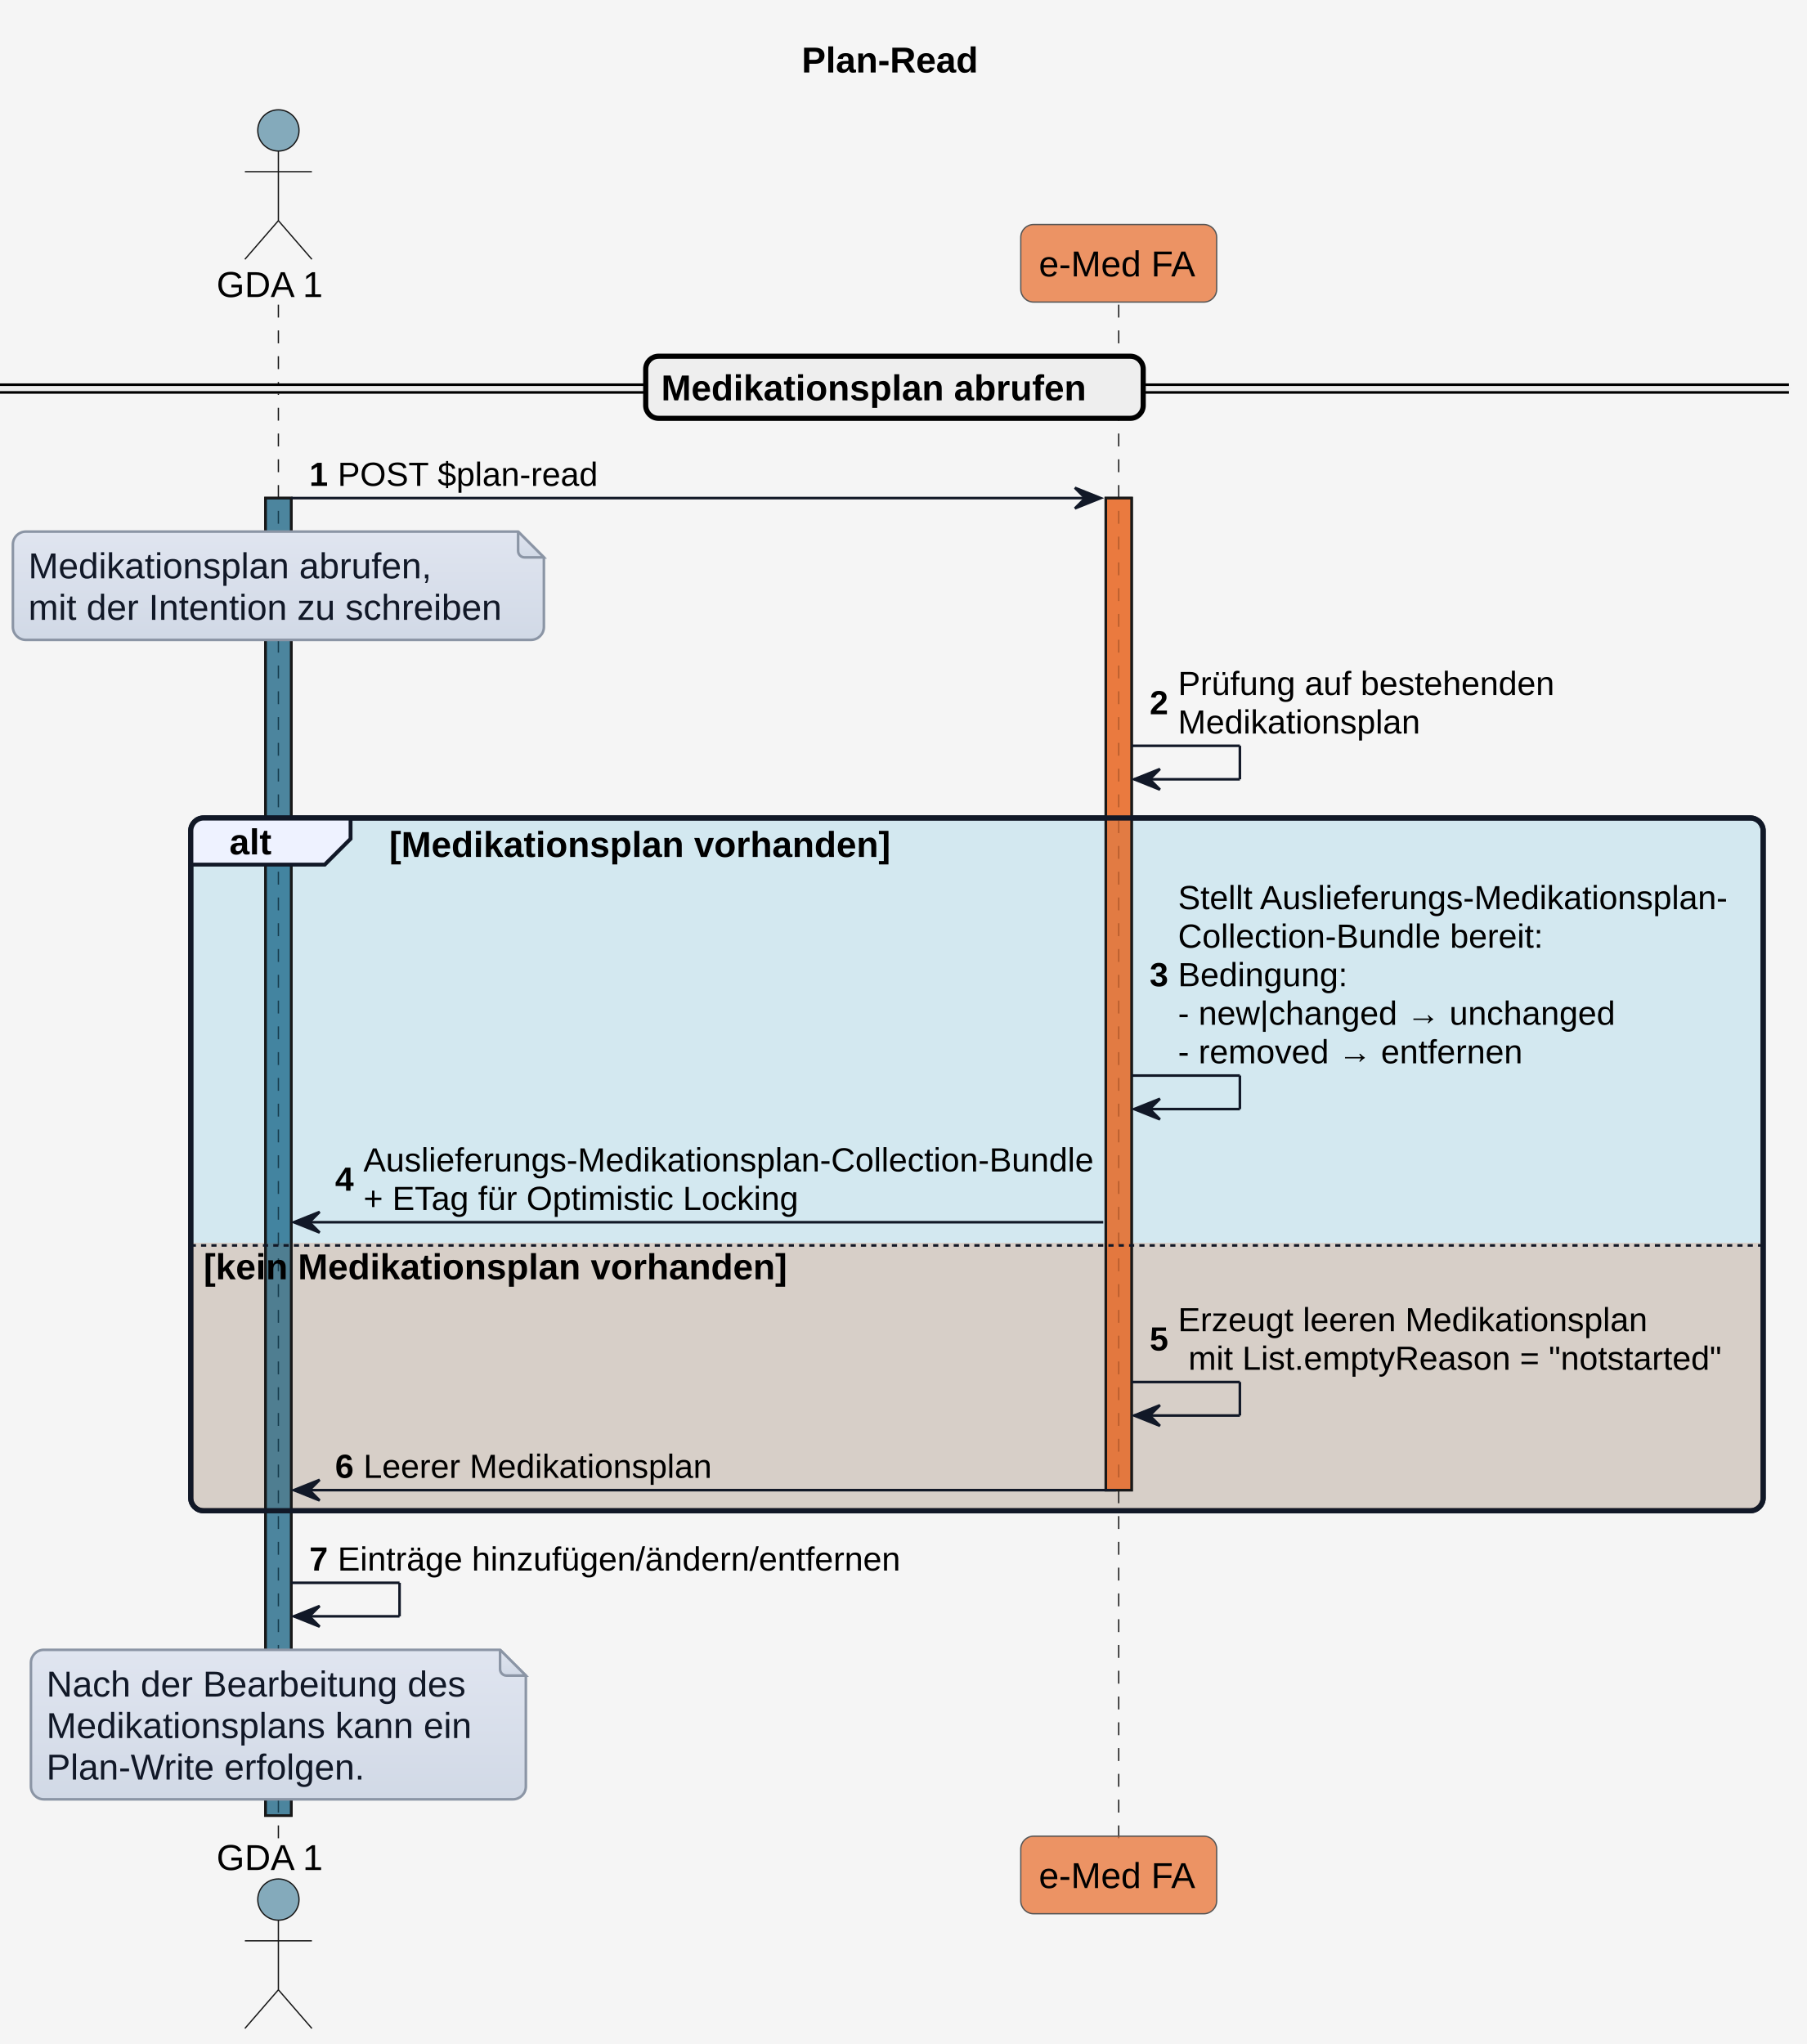
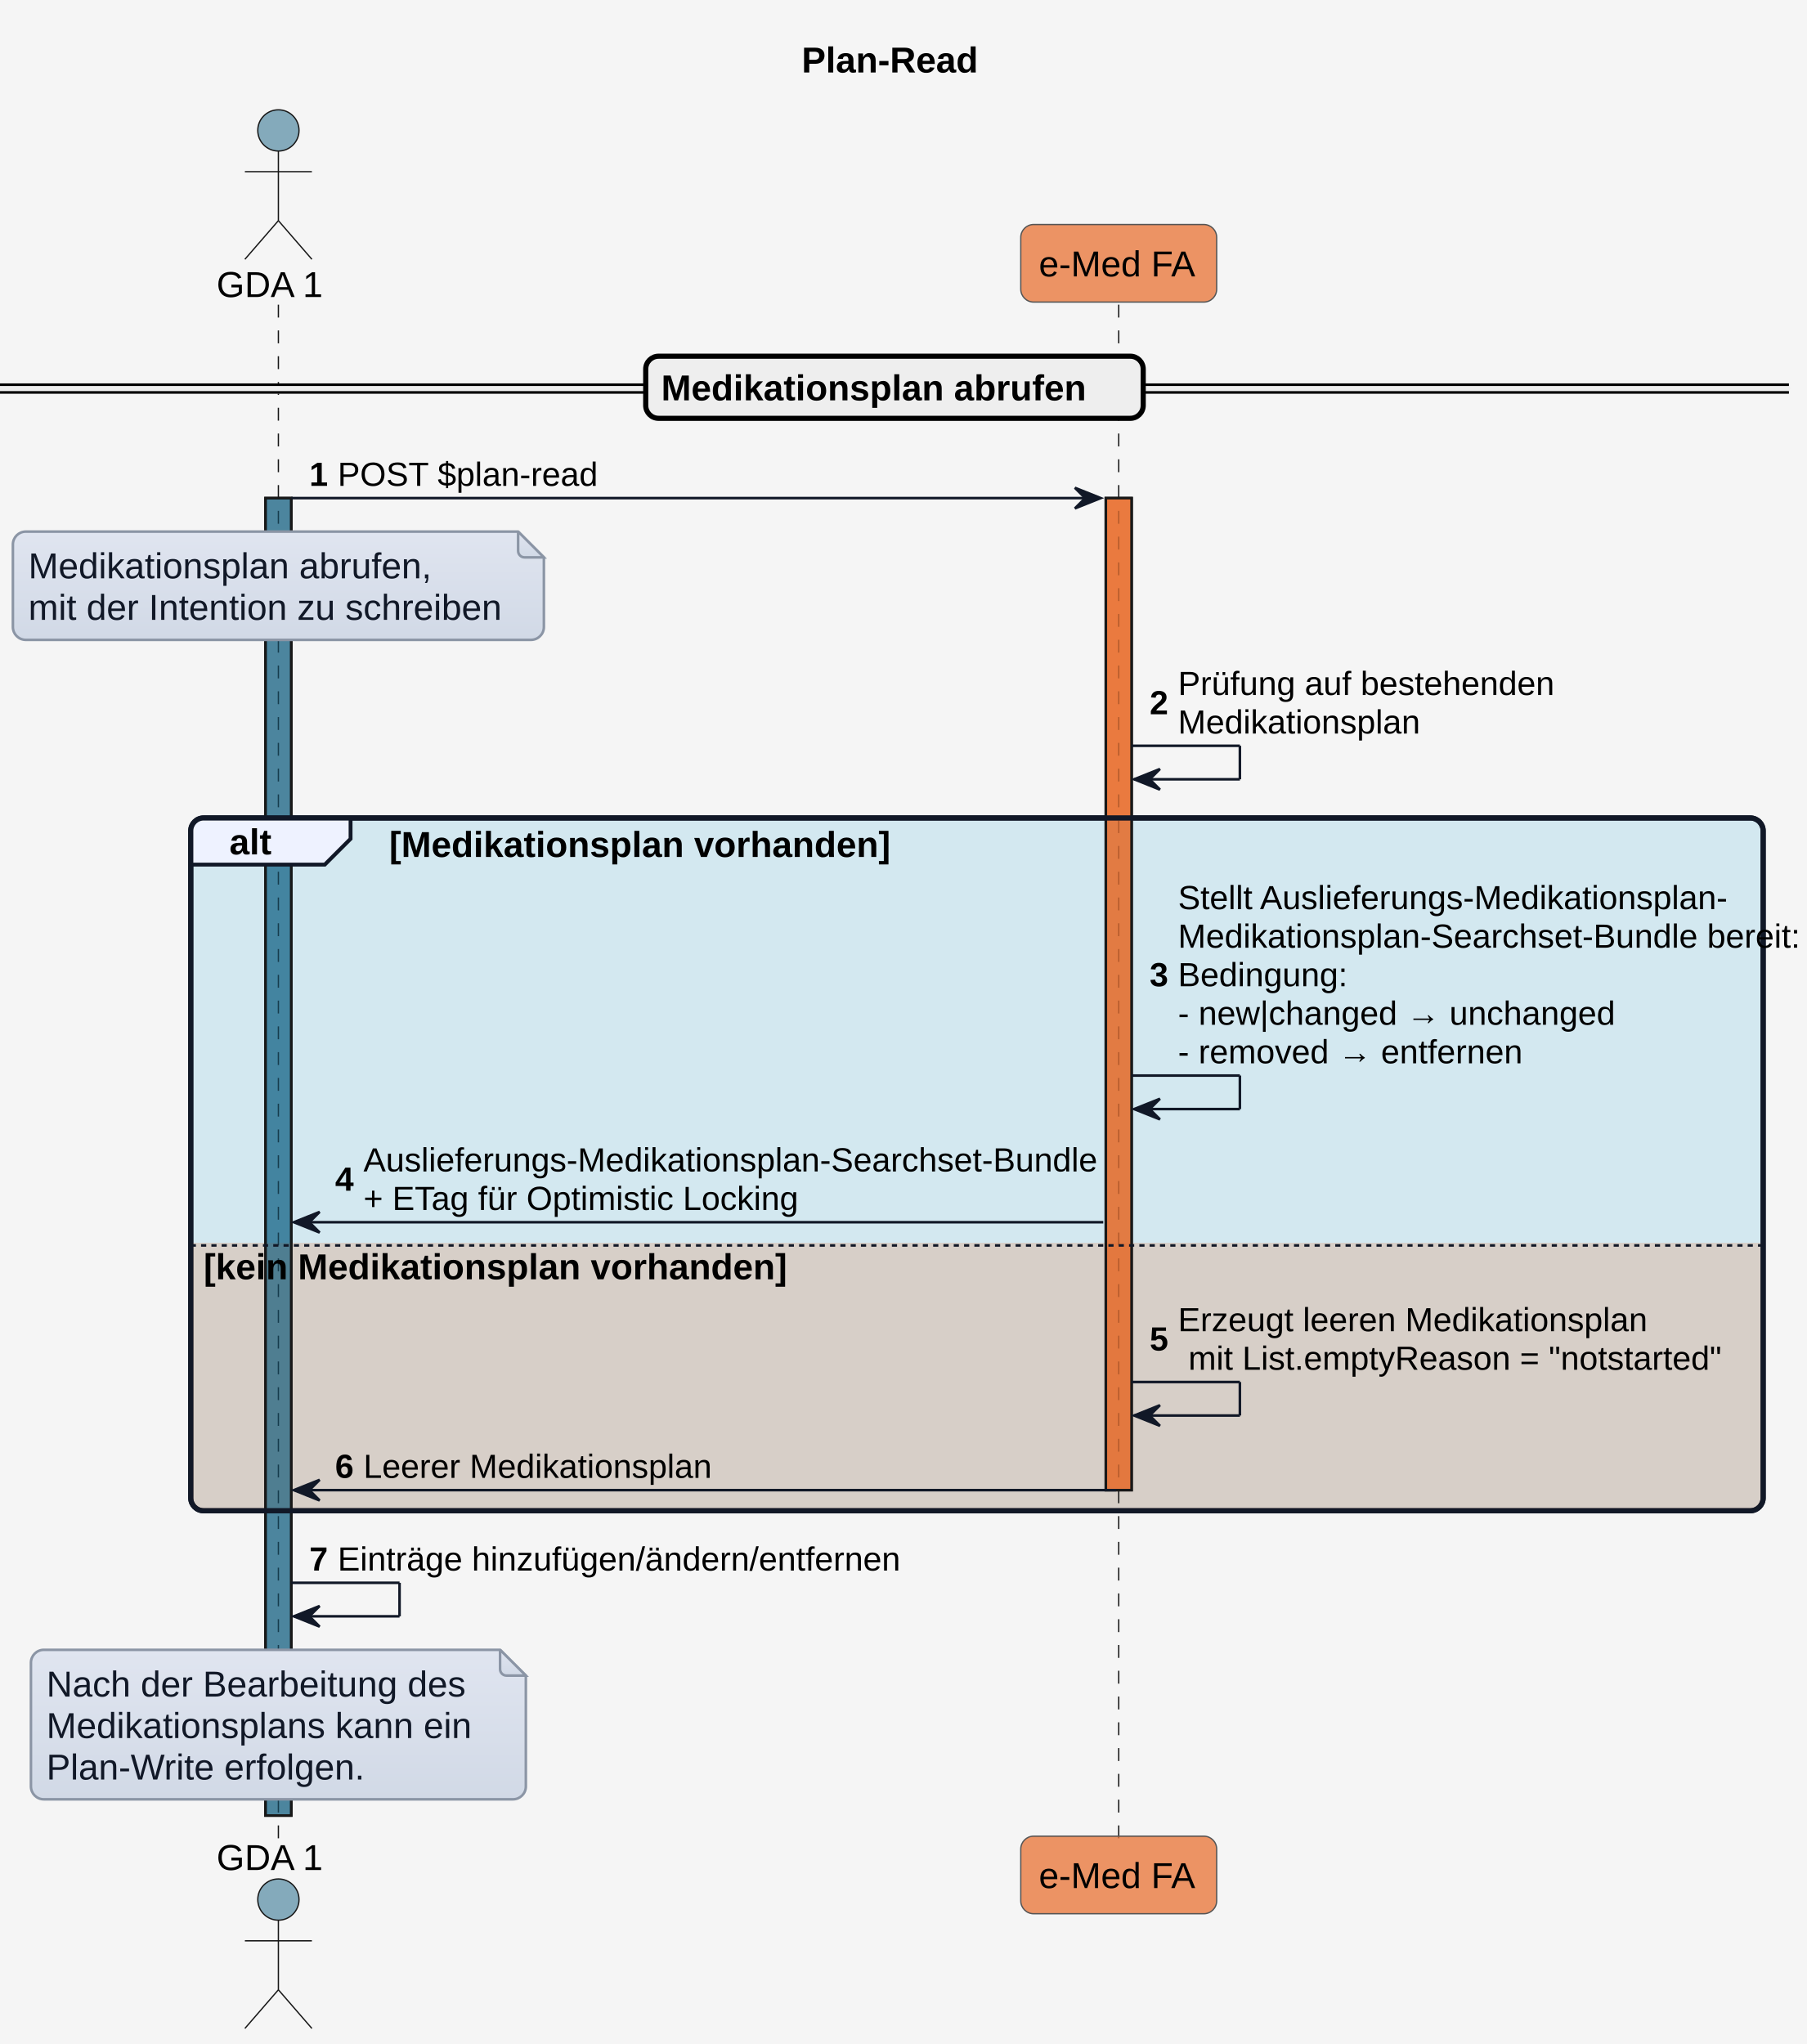
<svg xmlns="http://www.w3.org/2000/svg" contentStyleType="text/css" height="793px" preserveAspectRatio="none" style="width:701px;height:793px;background:#F5F5F5;" version="1.1" viewBox="0 0 701 793" width="701px" zoomAndPan="magnify">
  <defs>
    <linearGradient id="gzzx1odjhgbx80" x1="50%" x2="50%" y1="0%" y2="100%">
      <stop offset="0%" stop-color="#E0E5F0" />
      <stop offset="100%" stop-color="#D1D9E6" />
    </linearGradient>
  </defs>
  <g>
    <rect fill="#F5F5F5" height="793" style="stroke:none;stroke-width:1.0;" width="701" x="0" y="0" />
    <text fill="#000000" font-family="Arial" font-size="14" font-weight="bold" lengthAdjust="spacing" textLength="71" x="311" y="28.132">Plan-Read</text>
    <rect fill="#156082" fill-opacity="0.502" height="511.123" style="stroke:#181818;stroke-width:1.0;" width="10" x="103" y="193.245" />
    <rect fill="#E97232" fill-opacity="0.741" height="384.878" style="stroke:#181818;stroke-width:1.0;" width="10" x="429" y="193.245" />
    <rect fill="#0F9ED5" fill-opacity="0.145" height="268.783" rx="5" ry="5" style="stroke:#111827;stroke-width:2.0;" width="610" x="74" y="317.339" />
    <path d="M74,482.178 L684,482.178 L684,581.123 A5,5 0 0 1 679,586.123 L79,586.123 A5,5 0 0 1 74,581.123 L74,482.178 " fill="#E97132" fill-opacity="0.208" style="stroke:none;stroke-width:1.0;" />
    <line style="stroke:#181818;stroke-width:0.5;stroke-dasharray:5.0,5.0;" x1="108" x2="108" y1="118.197" y2="713.367" />
    <line style="stroke:#181818;stroke-width:0.5;stroke-dasharray:5.0,5.0;" x1="434" x2="434" y1="118.197" y2="713.367" />
    <text fill="#000000" font-family="Arial" font-size="14" lengthAdjust="spacing" textLength="42" x="84" y="115.231">GDA 1</text>
    <ellipse cx="108" cy="50.599" fill="#156082" fill-opacity="0.502" rx="8" ry="8" style="stroke:#181818;stroke-width:0.5;" />
    <path d="M108,58.599 L108,85.599 M95,66.599 L121,66.599 M108,85.599 L95,100.599 M108,85.599 L121,100.599 " fill="none" style="stroke:#181818;stroke-width:0.5;" />
    <text fill="#000000" font-family="Arial" font-size="14" lengthAdjust="spacing" textLength="42" x="84" y="725.499">GDA 1</text>
    <ellipse cx="108" cy="736.966" fill="#156082" fill-opacity="0.502" rx="8" ry="8" style="stroke:#181818;stroke-width:0.5;" />
    <path d="M108,744.966 L108,771.966 M95,752.966 L121,752.966 M108,771.966 L95,786.966 M108,771.966 L121,786.966 " fill="none" style="stroke:#181818;stroke-width:0.5;" />
    <rect fill="#E97232" fill-opacity="0.741" height="30.099" rx="5" ry="5" style="stroke:#555555;stroke-width:0.5;" width="76" x="396" y="87.099" />
    <text fill="#000000" font-family="Arial" font-size="14" lengthAdjust="spacing" textLength="62" x="403" y="107.231">e-Med FA</text>
    <rect fill="#E97232" fill-opacity="0.741" height="30.099" rx="5" ry="5" style="stroke:#555555;stroke-width:0.5;" width="76" x="396" y="712.367" />
    <text fill="#000000" font-family="Arial" font-size="14" lengthAdjust="spacing" textLength="62" x="403" y="732.499">e-Med FA</text>
    <rect fill="#156082" fill-opacity="0.502" height="511.123" style="stroke:#181818;stroke-width:1.0;" width="10" x="103" y="193.245" />
    <rect fill="#E97232" fill-opacity="0.741" height="384.878" style="stroke:#181818;stroke-width:1.0;" width="10" x="429" y="193.245" />
    <rect fill="#EEEEEE" height="3" rx="5" ry="5" style="stroke:#EEEEEE;stroke-width:1.0;" width="694" x="0" y="149.247" />
    <line style="stroke:#000000;stroke-width:1.0;" x1="0" x2="694" y1="149.247" y2="149.247" />
    <line style="stroke:#000000;stroke-width:1.0;" x1="0" x2="694" y1="152.247" y2="152.247" />
    <rect fill="#EEEEEE" height="24.099" rx="5" ry="5" style="stroke:#000000;stroke-width:2.0;" width="193" x="250.5" y="138.197" />
    <text fill="#000000" font-family="Arial" font-size="14" font-weight="bold" lengthAdjust="spacing" textLength="175" x="256.5" y="155.329">Medikationsplan abrufen</text>
    <polygon fill="#111827" points="417,189.245,427,193.245,417,197.245,421,193.245" style="stroke:#111827;stroke-width:1.0;" />
    <line style="stroke:#111827;stroke-width:1.0;" x1="113" x2="423" y1="193.245" y2="193.245" />
    <text fill="#000000" font-family="Arial" font-size="13" font-weight="bold" lengthAdjust="spacing" textLength="7" x="120" y="188.49">1</text>
    <text fill="#000000" font-family="Arial" font-size="13" lengthAdjust="spacing" textLength="99" x="131" y="188.49">POST $plan-read</text>
    <path d="M5,211.245 L5,243.245 A5,5 0 0 0 10,248.245 L206,248.245 A5,5 0 0 0 211,243.245 L211,216.245 L201,206.245 L10,206.245 A5,5 0 0 0 5,211.245 " fill="url(#gzzx1odjhgbx80)" style="stroke:#8B95A5;stroke-width:1.0;" />
    <path d="M201,206.245 L201,213.745 A2.5,2.5 0 0 0 203.5,216.245 L211,216.245 L201,206.245 " fill="url(#gzzx1odjhgbx80)" style="stroke:#8B95A5;stroke-width:1.0;" />
    <text fill="#111827" font-family="Arial" font-size="14" lengthAdjust="spacing" textLength="159" x="11" y="224.376">Medikationsplan abrufen,</text>
    <text fill="#111827" font-family="Arial" font-size="14" lengthAdjust="spacing" textLength="185" x="11" y="240.475">mit der Intention zu schreiben</text>
    <line style="stroke:#111827;stroke-width:1.0;" x1="439" x2="481" y1="289.339" y2="289.339" />
    <line style="stroke:#111827;stroke-width:1.0;" x1="481" x2="481" y1="289.339" y2="302.339" />
    <line style="stroke:#111827;stroke-width:1.0;" x1="440" x2="481" y1="302.339" y2="302.339" />
    <polygon fill="#111827" points="450,298.339,440,302.339,450,306.339,446,302.339" style="stroke:#111827;stroke-width:1.0;" />
    <text fill="#000000" font-family="Arial" font-size="13" font-weight="bold" lengthAdjust="spacing" textLength="7" x="446" y="277.11">2</text>
    <text fill="#000000" font-family="Arial" font-size="13" lengthAdjust="spacing" textLength="143" x="457" y="269.636">Prüfung auf bestehenden</text>
    <text fill="#000000" font-family="Arial" font-size="13" lengthAdjust="spacing" textLength="94" x="457" y="284.584">Medikationsplan</text>
    <path d="M79,317.339 L136,317.339 L136,325.438 L126,335.438 L74,335.438 L74,322.339 A5,5 0 0 1 79,317.339 " fill="#EEF2FF" style="stroke:#111827;stroke-width:1.5;" />
    <rect fill="none" height="268.783" rx="5" ry="5" style="stroke:#111827;stroke-width:2.0;" width="610" x="74" y="317.339" />
    <text fill="#000000" font-family="Arial" font-size="14" font-weight="bold" lengthAdjust="spacing" textLength="17" x="89" y="331.471">alt</text>
    <text fill="#000000" font-family="Arial" font-size="14" font-weight="bold" lengthAdjust="spacing" textLength="207" x="151" y="332.471">[Medikationsplan vorhanden]</text>
    <line style="stroke:#111827;stroke-width:1.0;" x1="439" x2="481" y1="417.28" y2="417.28" />
    <line style="stroke:#111827;stroke-width:1.0;" x1="481" x2="481" y1="417.28" y2="430.28" />
    <line style="stroke:#111827;stroke-width:1.0;" x1="440" x2="481" y1="430.28" y2="430.28" />
    <polygon fill="#111827" points="450,426.28,440,430.28,450,434.28,446,430.28" style="stroke:#111827;stroke-width:1.0;" />
    <text fill="#000000" font-family="Arial" font-size="13" font-weight="bold" lengthAdjust="spacing" textLength="7" x="446" y="382.628">3</text>
    <text fill="#000000" font-family="Arial" font-size="13" lengthAdjust="spacing" textLength="214" x="457" y="352.731">Stellt Auslieferungs-Medikationsplan-</text>
-     <text fill="#000000" font-family="Arial" font-size="13" lengthAdjust="spacing" textLength="141" x="457" y="367.679">Collection-Bundle bereit:</text>
+     <text fill="#000000" font-family="Arial" font-size="13" lengthAdjust="spacing" textLength="141" x="457" y="367.679">Medikationsplan-Searchset-Bundle bereit:</text>
    <text fill="#000000" font-family="Arial" font-size="13" lengthAdjust="spacing" textLength="65" x="457" y="382.628">Bedingung:</text>
    <text fill="#000000" font-family="Arial" font-size="13" lengthAdjust="spacing" textLength="167" x="457" y="397.577">- new|changed → unchanged</text>
    <text fill="#000000" font-family="Arial" font-size="13" lengthAdjust="spacing" textLength="130" x="457" y="412.525">- removed → entfernen</text>
    <polygon fill="#111827" points="124,470.178,114,474.178,124,478.178,120,474.178" style="stroke:#111827;stroke-width:1.0;" />
    <line style="stroke:#111827;stroke-width:1.0;" x1="118" x2="428" y1="474.178" y2="474.178" />
    <text fill="#000000" font-family="Arial" font-size="13" font-weight="bold" lengthAdjust="spacing" textLength="7" x="130" y="461.949">4</text>
-     <text fill="#000000" font-family="Arial" font-size="13" lengthAdjust="spacing" textLength="281" x="141" y="454.474">Auslieferungs-Medikationsplan-Collection-Bundle</text>
+     <text fill="#000000" font-family="Arial" font-size="13" lengthAdjust="spacing" textLength="281" x="141" y="454.474">Auslieferungs-Medikationsplan-Searchset-Bundle</text>
    <text fill="#000000" font-family="Arial" font-size="13" lengthAdjust="spacing" textLength="172" x="141" y="469.423">+ ETag für Optimistic Locking</text>
    <line style="stroke:#111827;stroke-width:1.0;stroke-dasharray:2.0,2.0;" x1="74" x2="684" y1="483.178" y2="483.178" />
    <text fill="#000000" font-family="Arial" font-size="14" font-weight="bold" lengthAdjust="spacing" textLength="241" x="79" y="496.31">[kein Medikationsplan vorhanden]</text>
    <line style="stroke:#111827;stroke-width:1.0;" x1="439" x2="481" y1="536.174" y2="536.174" />
    <line style="stroke:#111827;stroke-width:1.0;" x1="481" x2="481" y1="536.174" y2="549.174" />
    <line style="stroke:#111827;stroke-width:1.0;" x1="440" x2="481" y1="549.174" y2="549.174" />
    <polygon fill="#111827" points="450,545.174,440,549.174,450,553.174,446,549.174" style="stroke:#111827;stroke-width:1.0;" />
    <text fill="#000000" font-family="Arial" font-size="13" font-weight="bold" lengthAdjust="spacing" textLength="7" x="446" y="523.945">5</text>
    <text fill="#000000" font-family="Arial" font-size="13" lengthAdjust="spacing" textLength="182" x="457" y="516.47">Erzeugt leeren Medikationsplan</text>
    <text fill="#000000" font-family="Arial" font-size="13" lengthAdjust="spacing" textLength="211" x="461" y="531.419">mit List.emptyReason = "notstarted"</text>
    <polygon fill="#111827" points="124,574.123,114,578.123,124,582.123,120,578.123" style="stroke:#111827;stroke-width:1.0;" />
    <line style="stroke:#111827;stroke-width:1.0;" x1="118" x2="433" y1="578.123" y2="578.123" />
    <text fill="#000000" font-family="Arial" font-size="13" font-weight="bold" lengthAdjust="spacing" textLength="7" x="130" y="573.368">6</text>
    <text fill="#000000" font-family="Arial" font-size="13" lengthAdjust="spacing" textLength="134" x="141" y="573.368">Leerer Medikationsplan</text>
    <line style="stroke:#111827;stroke-width:1.0;" x1="113" x2="155" y1="614.071" y2="614.071" />
    <line style="stroke:#111827;stroke-width:1.0;" x1="155" x2="155" y1="614.071" y2="627.071" />
    <line style="stroke:#111827;stroke-width:1.0;" x1="114" x2="155" y1="627.071" y2="627.071" />
    <polygon fill="#111827" points="124,623.071,114,627.071,124,631.071,120,627.071" style="stroke:#111827;stroke-width:1.0;" />
    <text fill="#000000" font-family="Arial" font-size="13" font-weight="bold" lengthAdjust="spacing" textLength="7" x="120" y="609.316">7</text>
    <text fill="#000000" font-family="Arial" font-size="13" lengthAdjust="spacing" textLength="214" x="131" y="609.316">Einträge hinzufügen/ändern/entfernen</text>
    <path d="M12,645.071 L12,693.071 A5,5 0 0 0 17,698.071 L199,698.071 A5,5 0 0 0 204,693.071 L204,650.071 L194,640.071 L17,640.071 A5,5 0 0 0 12,645.071 " fill="url(#gzzx1odjhgbx80)" style="stroke:#8B95A5;stroke-width:1.0;" />
    <path d="M194,640.071 L194,647.571 A2.5,2.5 0 0 0 196.5,650.071 L204,650.071 L194,640.071 " fill="url(#gzzx1odjhgbx80)" style="stroke:#8B95A5;stroke-width:1.0;" />
    <text fill="#111827" font-family="Arial" font-size="14" lengthAdjust="spacing" textLength="165" x="18" y="658.203">Nach der Bearbeitung des</text>
    <text fill="#111827" font-family="Arial" font-size="14" lengthAdjust="spacing" textLength="167" x="18" y="674.302">Medikationsplans kann ein</text>
    <text fill="#111827" font-family="Arial" font-size="14" lengthAdjust="spacing" textLength="126" x="18" y="690.4">Plan-Write erfolgen.</text>
  </g>
</svg>
